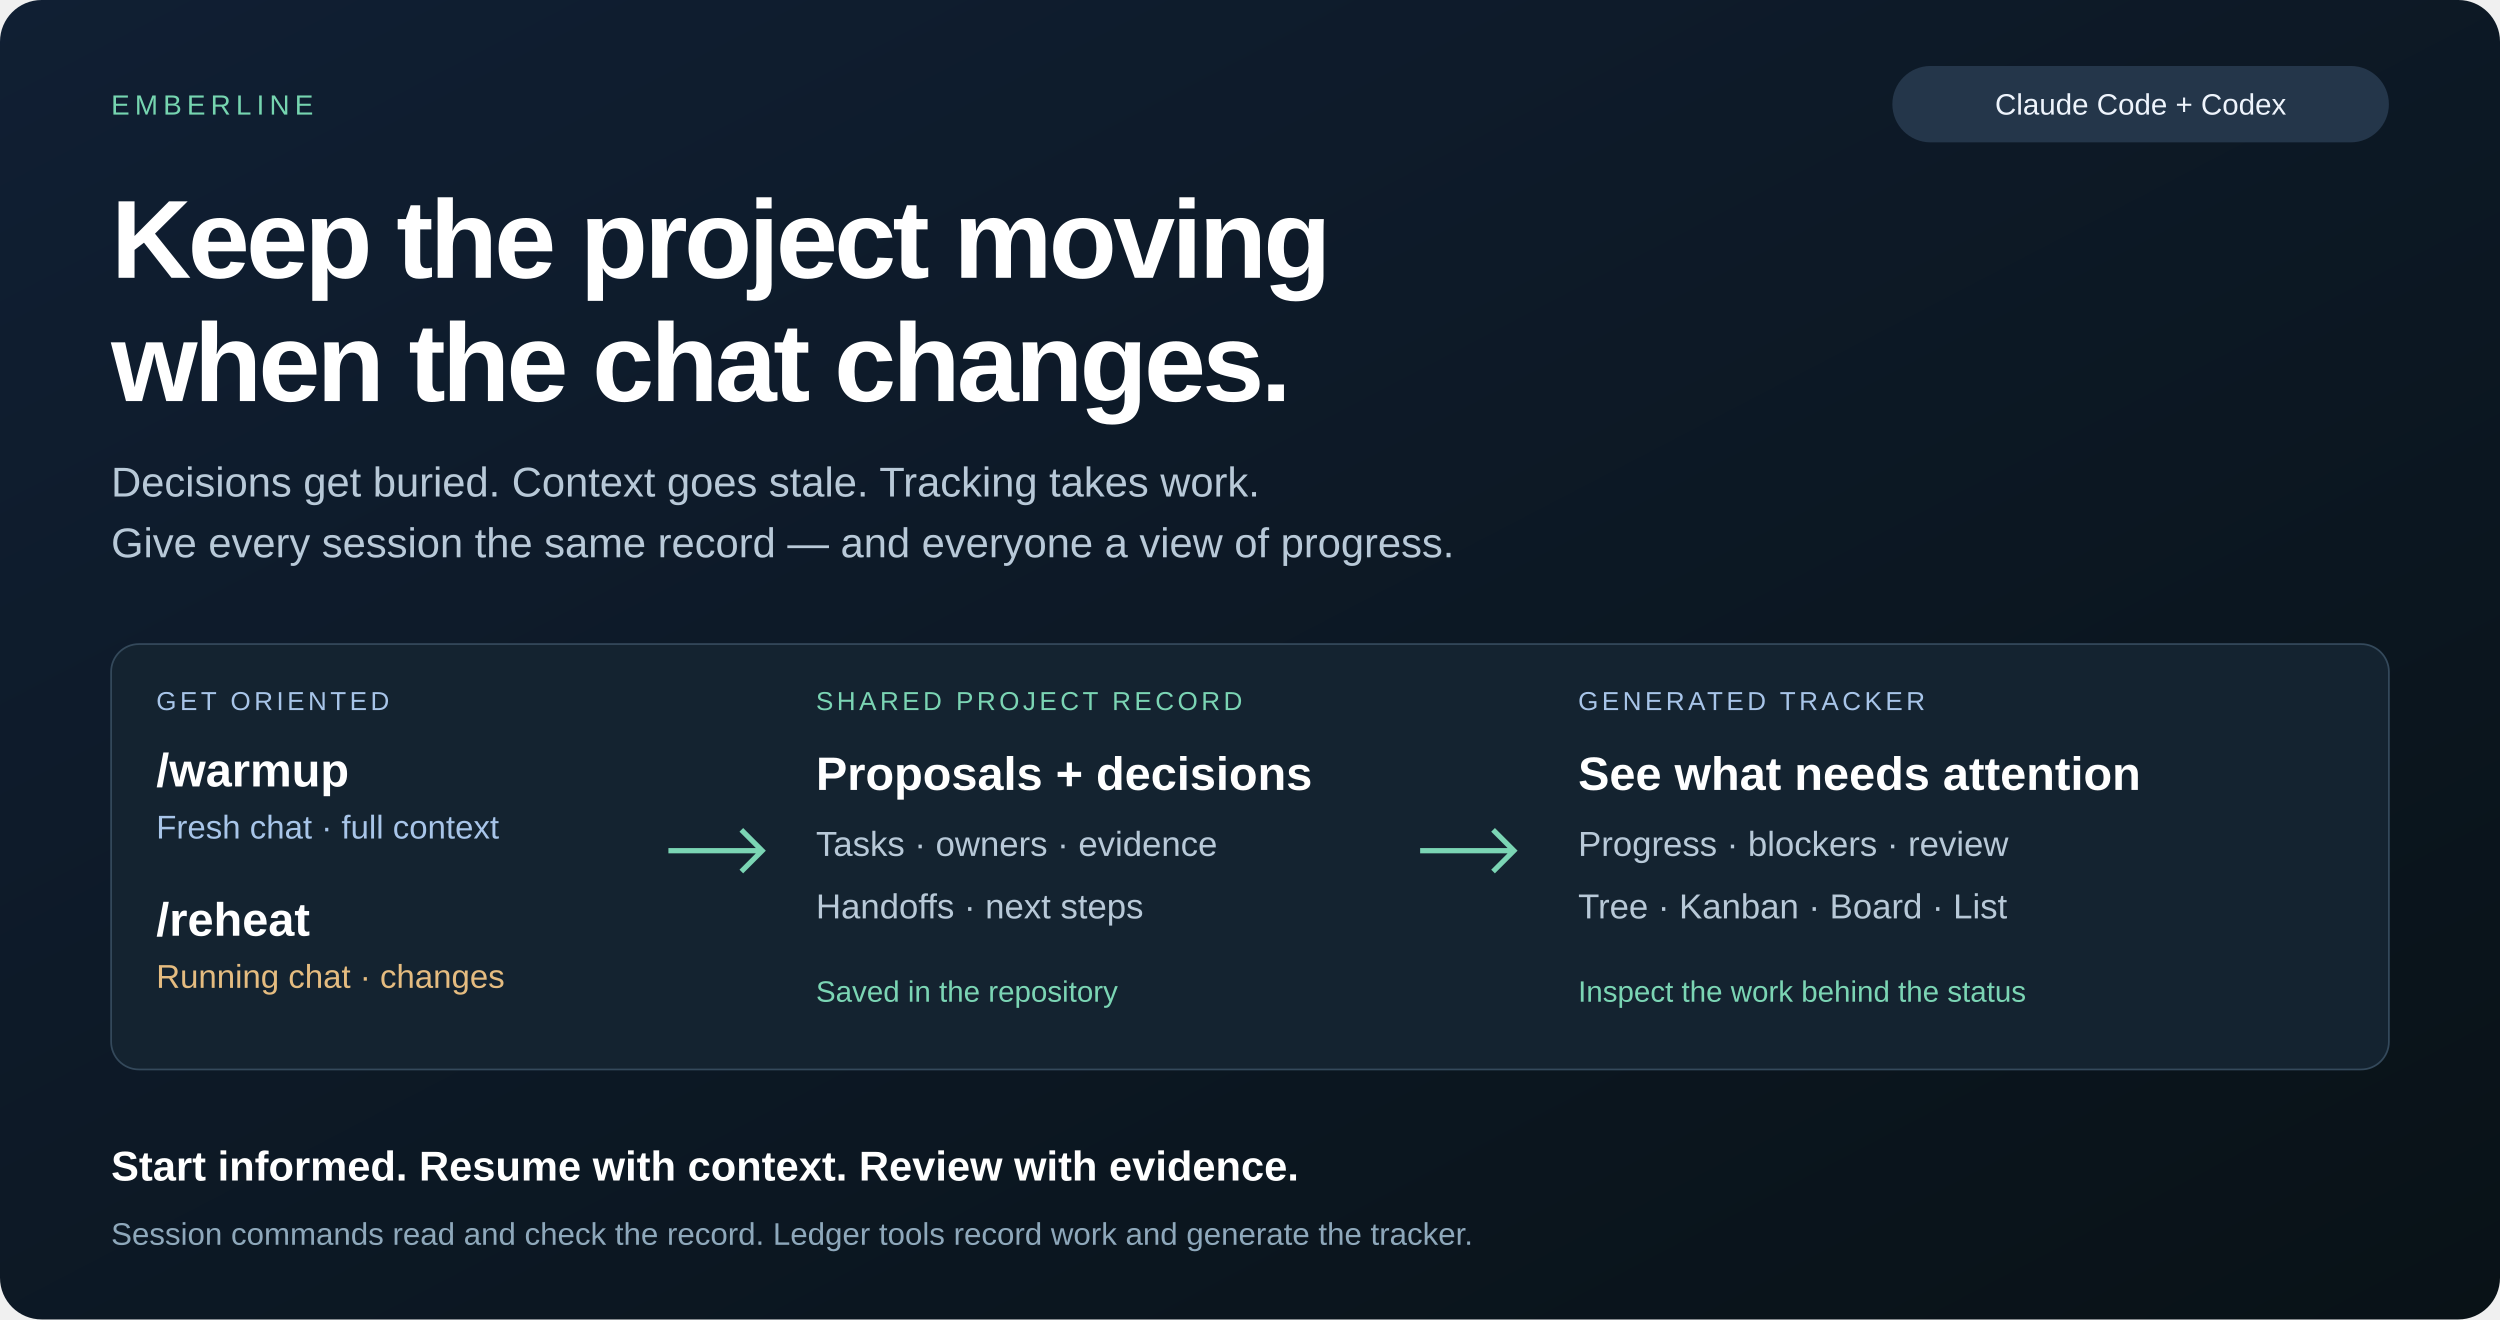
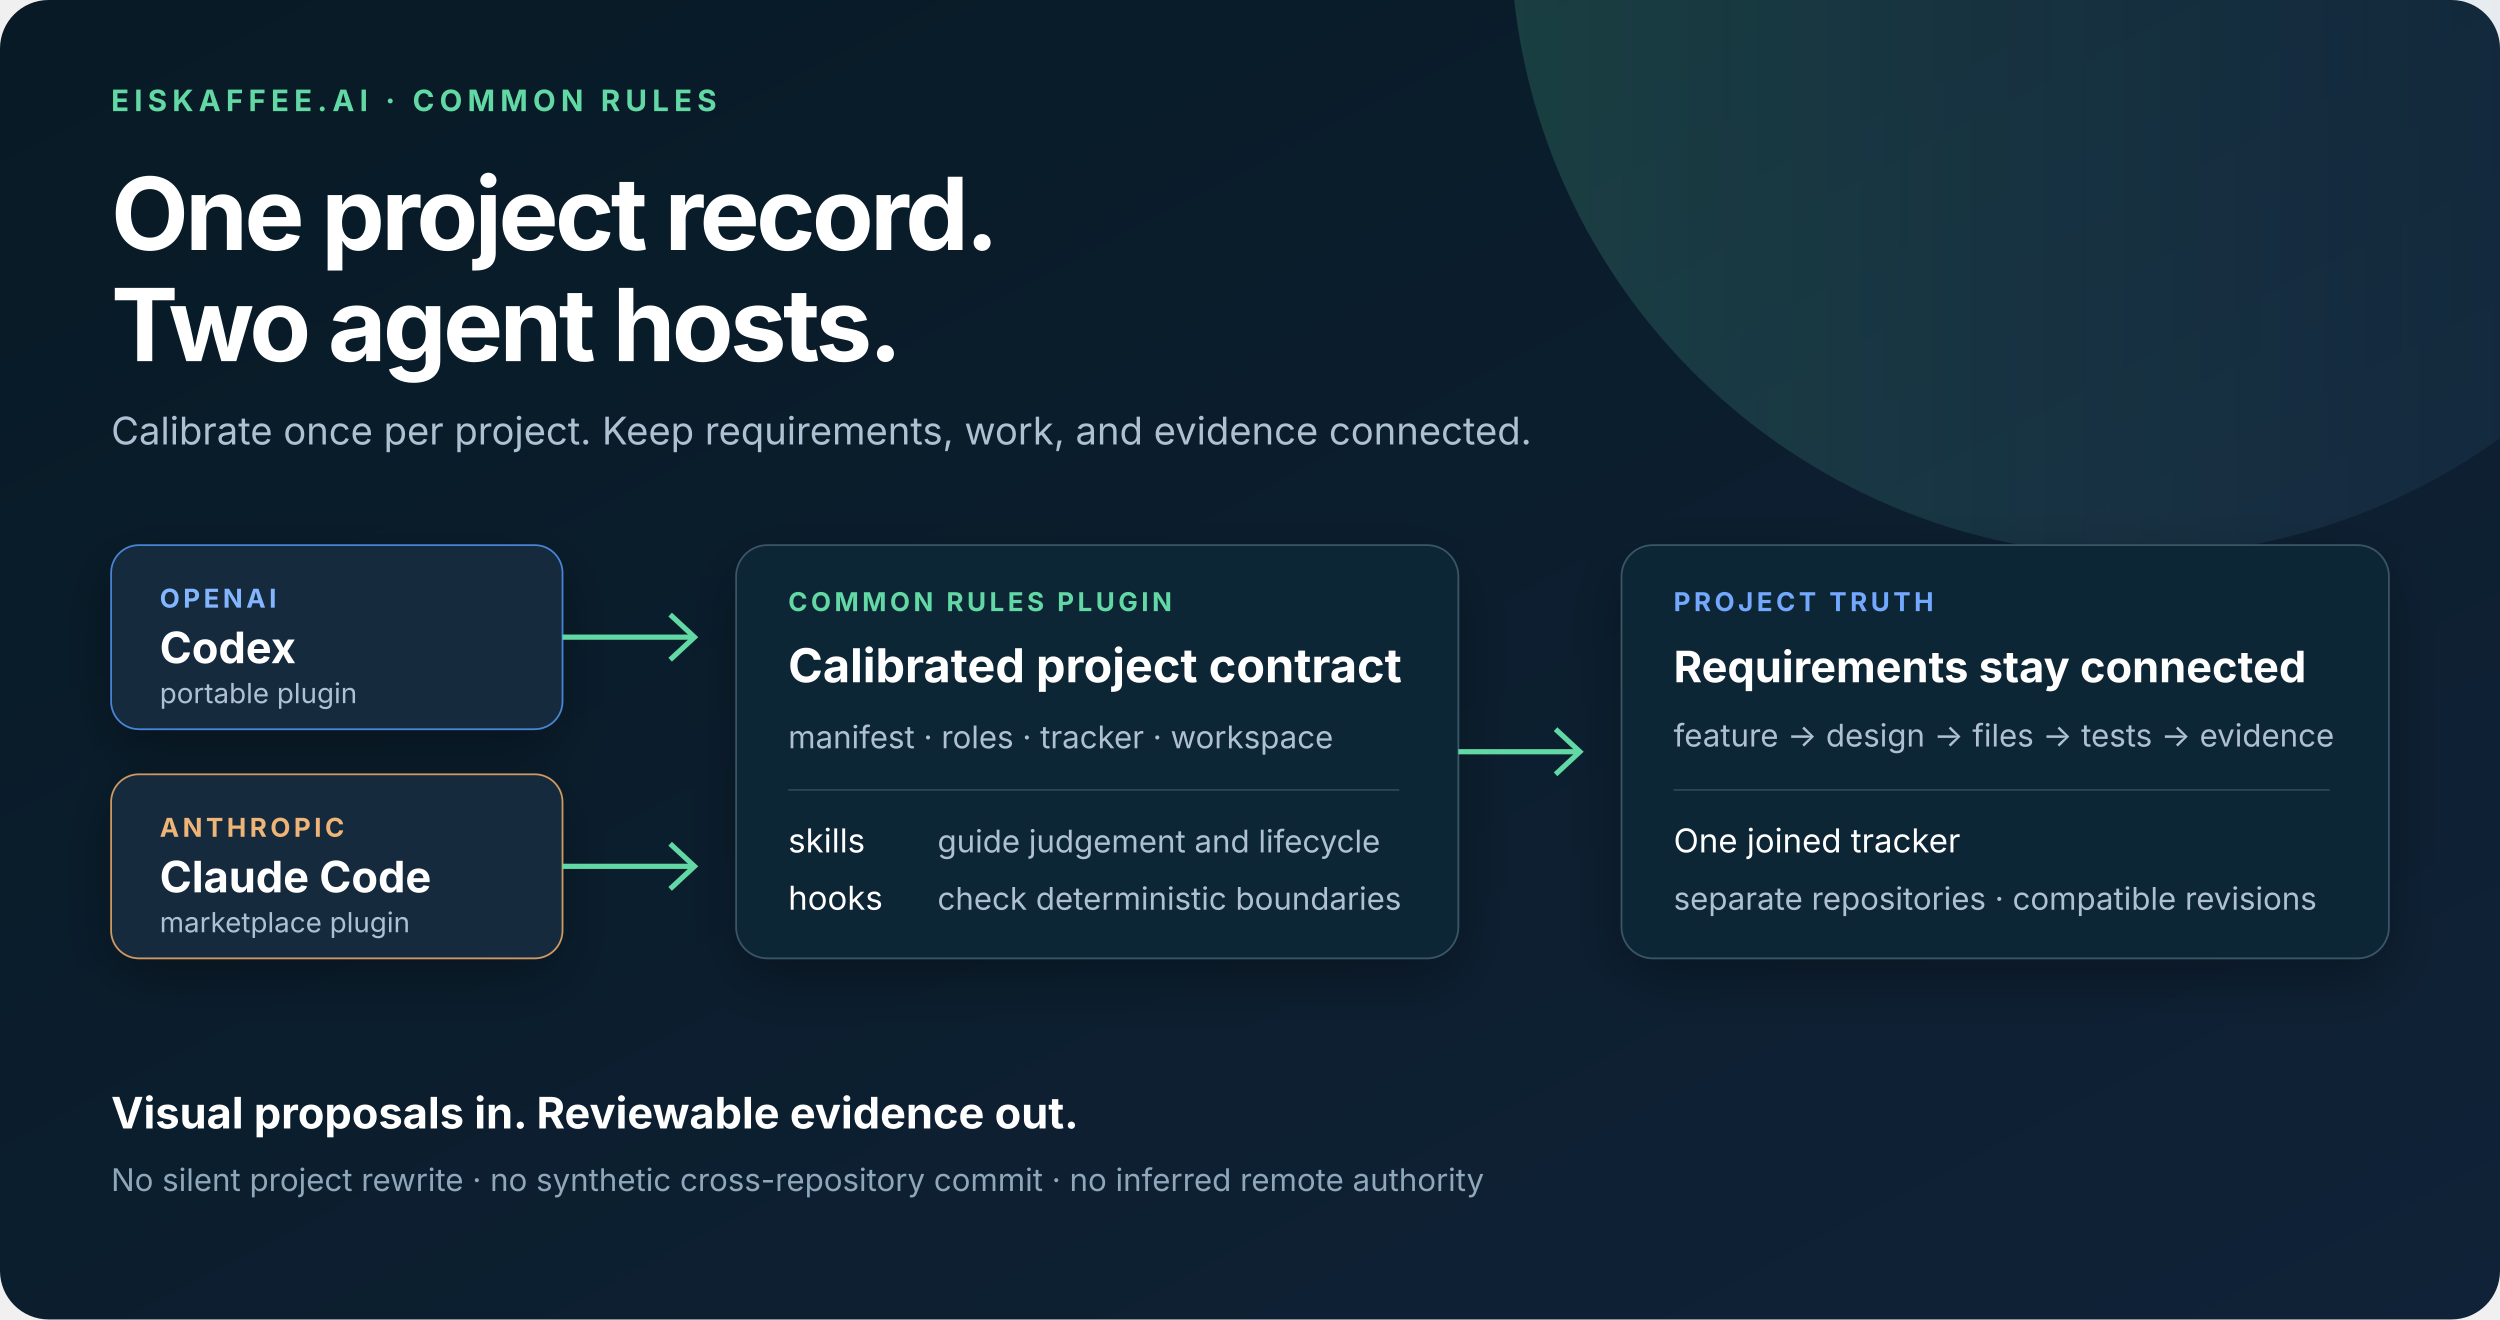
<svg xmlns="http://www.w3.org/2000/svg" viewBox="0 0 1440 760" role="img" aria-labelledby="title desc">
  <defs>
-     <linearGradient id="bg" x2="1" y2="1">
-       <stop stop-color="#101f33" />
-       <stop offset="1" stop-color="#091217" />
+     <linearGradient id="bg" x1="0" y1="0" x2="1" y2="1">
+       <stop stop-color="#071a25" />
+       <stop offset="1" stop-color="#102237" />
    </linearGradient>
+     <linearGradient id="glow" x1="0" x2="1">
+       <stop stop-color="#62d9a5" stop-opacity=".18" />
+       <stop offset="1" stop-color="#70a7ff" stop-opacity=".04" />
+     </linearGradient>
+     <filter id="shadow" x="-20%" y="-20%" width="140%" height="150%">
+       <feDropShadow dx="0" dy="12" stdDeviation="16" flood-color="#000" flood-opacity=".3" />
+     </filter>
  </defs>
-   <rect width="1440" height="760" rx="24" fill="url(#bg)" />
-   <g font-family="Arial,Helvetica,sans-serif">
-     <text x="64" y="66" fill="#76d5b0" font-size="16" letter-spacing="3">EMBERLINE</text>
-     <rect x="1090" y="38" width="286" height="44" rx="22" fill="#24364a" />
-     <text x="1233" y="66" text-anchor="middle" fill="#eef4fc" font-size="17">Claude Code + Codex</text>
-     <text x="64" y="160" fill="#ffffff" font-size="64" font-weight="700" letter-spacing="-2">Keep the project moving</text>
-     <text x="64" y="231" fill="#ffffff" font-size="64" font-weight="700" letter-spacing="-2">when the chat changes.</text>
-     <text x="64" y="286" fill="#b8c9d8" font-size="24">Decisions get buried. Context goes stale. Tracking takes work.</text>
-     <text x="64" y="321" fill="#b8c9d8" font-size="24">Give every session the same record — and everyone a view of progress.</text>
-     <rect x="64" y="371" width="1312" height="245" rx="16" fill="#142330" stroke="#34495b" />
-     <text x="90" y="409" fill="#a8c5e9" font-size="15" letter-spacing="2">GET ORIENTED</text>
-     <text x="90" y="453" fill="#ffffff" font-size="27" font-weight="700">/warmup</text>
-     <text x="90" y="483" fill="#a8c5e9" font-size="19">Fresh chat · full context</text>
-     <text x="90" y="539" fill="#ffffff" font-size="27" font-weight="700">/reheat</text>
-     <text x="90" y="569" fill="#e5bc80" font-size="19">Running chat · changes</text>
-     <path d="M385 490H439m-12-12 12 12-12 12" fill="none" stroke="#7bd5b4" stroke-width="3" />
-     <text x="470" y="409" fill="#7bd5b4" font-size="15" letter-spacing="2">SHARED PROJECT RECORD</text>
-     <text x="470" y="455" fill="#ffffff" font-size="27" font-weight="700">Proposals + decisions</text>
-     <text x="470" y="493" fill="#b8c9d8" font-size="20">Tasks · owners · evidence</text>
-     <text x="470" y="529" fill="#b8c9d8" font-size="20">Handoffs · next steps</text>
-     <text x="470" y="577" fill="#7bd5b4" font-size="17">Saved in the repository</text>
-     <path d="M818 490H872m-12-12 12 12-12 12" fill="none" stroke="#7bd5b4" stroke-width="3" />
-     <text x="909" y="409" fill="#a8c5e9" font-size="15" letter-spacing="2">GENERATED TRACKER</text>
-     <text x="909" y="455" fill="#ffffff" font-size="27" font-weight="700">See what needs attention</text>
-     <text x="909" y="493" fill="#b8c9d8" font-size="20">Progress · blockers · review</text>
-     <text x="909" y="529" fill="#b8c9d8" font-size="20">Tree · Kanban · Board · List</text>
-     <text x="909" y="577" fill="#7bd5b4" font-size="17">Inspect the work behind the status</text>
-     <text x="64" y="680" fill="#ffffff" font-size="24" font-weight="700">Start informed. Resume with context. Review with evidence.</text>
-     <text x="64" y="717" fill="#8ea8bb" font-size="18">Session commands read and check the record. Ledger tools record work and generate the tracker.</text>
+   <rect width="1440" height="760" rx="28" fill="url(#bg)" />
+   <circle cx="1230" cy="-40" r="360" fill="url(#glow)" />
+   <g font-family="Inter,Segoe UI,Arial,sans-serif">
+     <text x="64" y="64" fill="#62d9a5" font-size="17" font-weight="700" letter-spacing="3">EISKAFFEE.AI · COMMON RULES</text>
+     <text x="64" y="144" fill="#fff" font-size="58" font-weight="750" letter-spacing="-2">One project record.</text>
+     <text x="64" y="208" fill="#fff" font-size="58" font-weight="750" letter-spacing="-2">Two agent hosts.</text>
+     <text x="64" y="256" fill="#aec1d3" font-size="22">Calibrate once per project. Keep requirements, work, and evidence connected.</text>
+     <g filter="url(#shadow)">
+       <rect x="64" y="314" width="260" height="106" rx="16" fill="#152b3e" stroke="#4884d6" />
+       <text x="92" y="350" fill="#83b6ff" font-size="15" font-weight="700" letter-spacing="2">OPENAI</text>
+       <text x="92" y="382" fill="#fff" font-size="25" font-weight="700">Codex</text>
+       <text x="92" y="405" fill="#aec1d3" font-size="16">portable plugin</text>
+       <rect x="64" y="446" width="260" height="106" rx="16" fill="#152b3e" stroke="#d19a63" />
+       <text x="92" y="482" fill="#efb477" font-size="15" font-weight="700" letter-spacing="2">ANTHROPIC</text>
+       <text x="92" y="514" fill="#fff" font-size="25" font-weight="700">Claude Code</text>
+       <text x="92" y="537" fill="#aec1d3" font-size="16">marketplace plugin</text>
+       <rect x="424" y="314" width="416" height="238" rx="18" fill="#112635" stroke="#3a5568" />
+       <text x="454" y="352" fill="#62d9a5" font-size="15" font-weight="700" letter-spacing="2">COMMON RULES PLUGIN</text>
+       <text x="454" y="393" fill="#fff" font-size="27" font-weight="700">Calibrated project contract</text>
+       <text x="454" y="431" fill="#aec1d3" font-size="18">manifest · roles · tracker · workspace</text>
+       <line x1="454" y1="455" x2="806" y2="455" stroke="#2c4658" />
+       <text x="454" y="491" fill="#fff" font-size="19">skills</text>
+       <text x="540" y="491" fill="#aec1d3" font-size="18">guide judgement and lifecycle</text>
+       <text x="454" y="524" fill="#fff" font-size="19">hooks</text>
+       <text x="540" y="524" fill="#aec1d3" font-size="18">check deterministic boundaries</text>
+       <rect x="934" y="314" width="442" height="238" rx="18" fill="#112635" stroke="#3a5568" />
+       <text x="964" y="352" fill="#72a9ff" font-size="15" font-weight="700" letter-spacing="2">PROJECT TRUTH</text>
+       <text x="964" y="393" fill="#fff" font-size="25" font-weight="700">Requirements stay connected</text>
+       <text x="964" y="430" fill="#aec1d3" font-size="18">feature → design → files → tests → evidence</text>
+       <line x1="964" y1="455" x2="1342" y2="455" stroke="#2c4658" />
+       <text x="964" y="491" fill="#fff" font-size="19">One joined tracker</text>
+       <text x="964" y="524" fill="#aec1d3" font-size="18">separate repositories · compatible revisions</text>
+     </g>
+     <path d="M324 367H400M324 499H400M840 433H910" fill="none" stroke="#62d9a5" stroke-width="3" />
+     <path d="M386 354l14 13-14 13M386 486l14 13-14 13M896 420l14 13-14 13" fill="none" stroke="#62d9a5" stroke-width="3" />
+     <text x="64" y="650" fill="#fff" font-size="25" font-weight="700">Visual proposals in. Reviewable evidence out.</text>
+     <text x="64" y="686" fill="#8fa7ba" font-size="18">No silent project rewrite · no synthetic cross-repository commit · no inferred remote authority</text>
  </g>
</svg>
